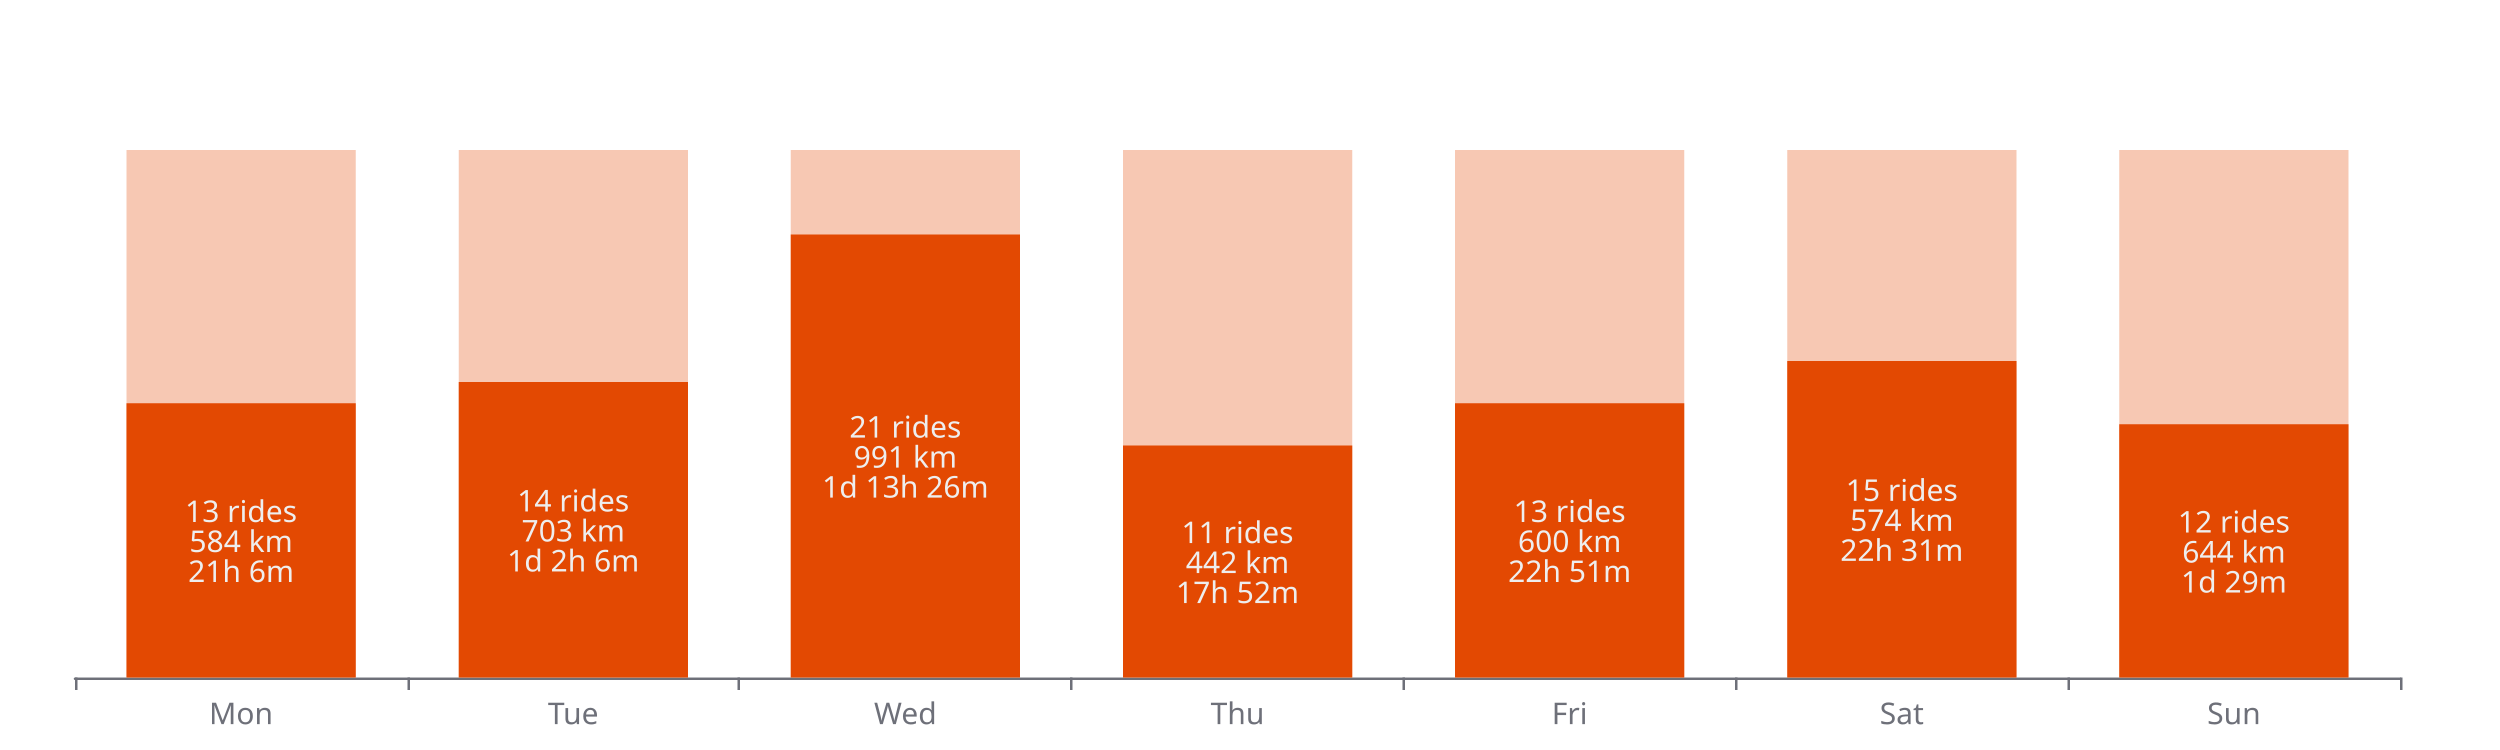
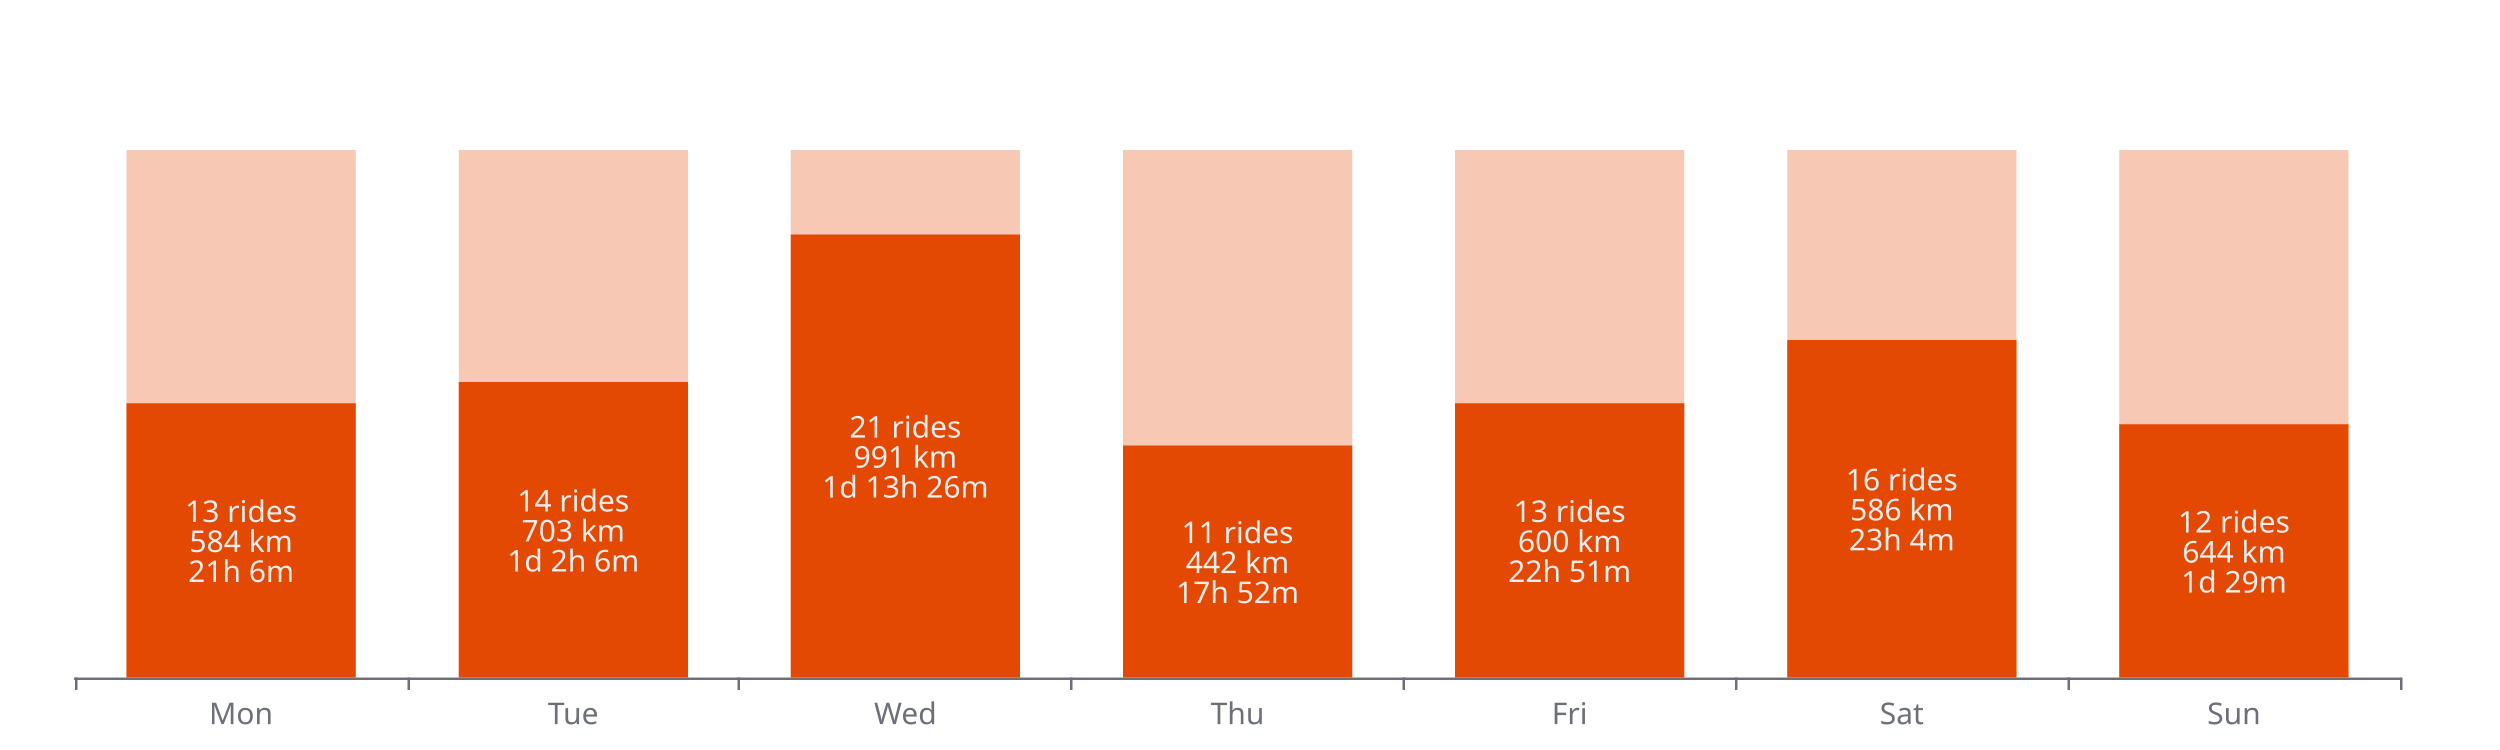
<svg xmlns="http://www.w3.org/2000/svg" width="1000" height="300" version="1.1" baseProfile="full" viewBox="0 0 1000 300">
  <rect width="1000" height="300" x="0" y="0" id="0" fill="none" />
  <path d="M30 271.5L960 271.5" fill="none" stroke="#6E7079" stroke-linecap="round" />
  <path d="M30.5 271L30.5 276" fill="none" stroke="#6E7079" />
  <path d="M163.5 271L163.5 276" fill="none" stroke="#6E7079" />
  <path d="M295.5 271L295.5 276" fill="none" stroke="#6E7079" />
  <path d="M428.5 271L428.5 276" fill="none" stroke="#6E7079" />
  <path d="M561.5 271L561.5 276" fill="none" stroke="#6E7079" />
  <path d="M694.5 271L694.5 276" fill="none" stroke="#6E7079" />
  <path d="M827.5 271L827.5 276" fill="none" stroke="#6E7079" />
  <path d="M960.5 271L960.5 276" fill="none" stroke="#6E7079" />
  <text dominant-baseline="central" text-anchor="middle" style="font-size:12px;font-family:sans-serif;" y="6" transform="translate(96.4286 279)" fill="#6E7079">Mon</text>
  <text dominant-baseline="central" text-anchor="middle" style="font-size:12px;font-family:sans-serif;" y="6" transform="translate(229.2857 279)" fill="#6E7079">Tue</text>
  <text dominant-baseline="central" text-anchor="middle" style="font-size:12px;font-family:sans-serif;" y="6" transform="translate(362.1429 279)" fill="#6E7079">Wed</text>
  <text dominant-baseline="central" text-anchor="middle" style="font-size:12px;font-family:sans-serif;" y="6" transform="translate(495 279)" fill="#6E7079">Thu</text>
  <text dominant-baseline="central" text-anchor="middle" style="font-size:12px;font-family:sans-serif;" y="6" transform="translate(627.8571 279)" fill="#6E7079">Fri</text>
  <text dominant-baseline="central" text-anchor="middle" style="font-size:12px;font-family:sans-serif;" y="6" transform="translate(760.7143 279)" fill="#6E7079">Sat</text>
  <text dominant-baseline="central" text-anchor="middle" style="font-size:12px;font-family:sans-serif;" y="6" transform="translate(893.5714 279)" fill="#6E7079">Sun</text>
  <path d="M50.6 60l91.7 0l0 211l-91.7 0Z" fill="rgb(227,73,2)" fill-opacity="0.3" />
  <path d="M183.5 60l91.7 0l0 211l-91.7 0Z" fill="rgb(227,73,2)" fill-opacity="0.3" />
  <path d="M316.3 60l91.7 0l0 211l-91.7 0Z" fill="rgb(227,73,2)" fill-opacity="0.3" />
  <path d="M449.2 60l91.7 0l0 211l-91.7 0Z" fill="rgb(227,73,2)" fill-opacity="0.3" />
  <path d="M582 60l91.7 0l0 211l-91.7 0Z" fill="rgb(227,73,2)" fill-opacity="0.3" />
  <path d="M714.9 60l91.7 0l0 211l-91.7 0Z" fill="rgb(227,73,2)" fill-opacity="0.3" />
  <path d="M847.7 60l91.7 0l0 211l-91.7 0Z" fill="rgb(227,73,2)" fill-opacity="0.3" />
  <path d="M50.6 271l91.7 0l0 -109.7l-91.7 0Z" fill="#E34902" />
  <path d="M183.5 271l91.7 0l0 -118.2l-91.7 0Z" fill="#E34902" />
  <path d="M316.3 271l91.7 0l0 -177.2l-91.7 0Z" fill="#E34902" />
  <path d="M449.2 271l91.7 0l0 -92.8l-91.7 0Z" fill="#E34902" />
  <path d="M582 271l91.7 0l0 -109.7l-91.7 0Z" fill="#E34902" />
-   <path d="M714.9 271l91.7 0l0 -126.6l-91.7 0Z" fill="#E34902" />
+   <path d="M714.9 271l91.7 0l0 -135l-91.7 0Z" fill="#E34902" />
  <path d="M847.7 271l91.7 0l0 -101.3l-91.7 0Z" fill="#E34902" />
  <text dominant-baseline="central" text-anchor="middle" style="font-size:12px;font-family:sans-serif;" xml:space="preserve" y="-12" transform="translate(96.4286 216.14)" fill="#eee" stroke="#E34902" stroke-width="2" paint-order="stroke" stroke-miterlimit="2">13 rides</text>
  <text dominant-baseline="central" text-anchor="middle" style="font-size:12px;font-family:sans-serif;" xml:space="preserve" transform="translate(96.4286 216.14)" fill="#eee" stroke="#E34902" stroke-width="2" paint-order="stroke" stroke-miterlimit="2">584 km</text>
  <text dominant-baseline="central" text-anchor="middle" style="font-size:12px;font-family:sans-serif;" xml:space="preserve" y="12" transform="translate(96.4286 216.14)" fill="#eee" stroke="#E34902" stroke-width="2" paint-order="stroke" stroke-miterlimit="2">21h 6m</text>
  <text dominant-baseline="central" text-anchor="middle" style="font-size:12px;font-family:sans-serif;" xml:space="preserve" y="-12" transform="translate(229.2857 211.92)" fill="#eee" stroke="#E34902" stroke-width="2" paint-order="stroke" stroke-miterlimit="2">14 rides</text>
  <text dominant-baseline="central" text-anchor="middle" style="font-size:12px;font-family:sans-serif;" xml:space="preserve" transform="translate(229.2857 211.92)" fill="#eee" stroke="#E34902" stroke-width="2" paint-order="stroke" stroke-miterlimit="2">703 km</text>
  <text dominant-baseline="central" text-anchor="middle" style="font-size:12px;font-family:sans-serif;" xml:space="preserve" y="12" transform="translate(229.2857 211.92)" fill="#eee" stroke="#E34902" stroke-width="2" paint-order="stroke" stroke-miterlimit="2">1d 2h 6m</text>
  <text dominant-baseline="central" text-anchor="middle" style="font-size:12px;font-family:sans-serif;" xml:space="preserve" y="-12" transform="translate(362.1429 182.38)" fill="#eee" stroke="#E34902" stroke-width="2" paint-order="stroke" stroke-miterlimit="2">21 rides</text>
  <text dominant-baseline="central" text-anchor="middle" style="font-size:12px;font-family:sans-serif;" xml:space="preserve" transform="translate(362.1429 182.38)" fill="#eee" stroke="#E34902" stroke-width="2" paint-order="stroke" stroke-miterlimit="2">991 km</text>
  <text dominant-baseline="central" text-anchor="middle" style="font-size:12px;font-family:sans-serif;" xml:space="preserve" y="12" transform="translate(362.1429 182.38)" fill="#eee" stroke="#E34902" stroke-width="2" paint-order="stroke" stroke-miterlimit="2">1d 13h 26m</text>
  <text dominant-baseline="central" text-anchor="middle" style="font-size:12px;font-family:sans-serif;" xml:space="preserve" y="-12" transform="translate(495 224.58)" fill="#eee" stroke="#E34902" stroke-width="2" paint-order="stroke" stroke-miterlimit="2">11 rides</text>
  <text dominant-baseline="central" text-anchor="middle" style="font-size:12px;font-family:sans-serif;" xml:space="preserve" transform="translate(495 224.58)" fill="#eee" stroke="#E34902" stroke-width="2" paint-order="stroke" stroke-miterlimit="2">442 km</text>
  <text dominant-baseline="central" text-anchor="middle" style="font-size:12px;font-family:sans-serif;" xml:space="preserve" y="12" transform="translate(495 224.58)" fill="#eee" stroke="#E34902" stroke-width="2" paint-order="stroke" stroke-miterlimit="2">17h 52m</text>
  <text dominant-baseline="central" text-anchor="middle" style="font-size:12px;font-family:sans-serif;" xml:space="preserve" y="-12" transform="translate(627.8571 216.14)" fill="#eee" stroke="#E34902" stroke-width="2" paint-order="stroke" stroke-miterlimit="2">13 rides</text>
  <text dominant-baseline="central" text-anchor="middle" style="font-size:12px;font-family:sans-serif;" xml:space="preserve" transform="translate(627.8571 216.14)" fill="#eee" stroke="#E34902" stroke-width="2" paint-order="stroke" stroke-miterlimit="2">600 km</text>
  <text dominant-baseline="central" text-anchor="middle" style="font-size:12px;font-family:sans-serif;" xml:space="preserve" y="12" transform="translate(627.8571 216.14)" fill="#eee" stroke="#E34902" stroke-width="2" paint-order="stroke" stroke-miterlimit="2">22h 51m</text>
-   <text dominant-baseline="central" text-anchor="middle" style="font-size:12px;font-family:sans-serif;" xml:space="preserve" y="-12" transform="translate(760.7143 207.7)" fill="#eee" stroke="#E34902" stroke-width="2" paint-order="stroke" stroke-miterlimit="2">15 rides</text>
-   <text dominant-baseline="central" text-anchor="middle" style="font-size:12px;font-family:sans-serif;" xml:space="preserve" transform="translate(760.7143 207.7)" fill="#eee" stroke="#E34902" stroke-width="2" paint-order="stroke" stroke-miterlimit="2">574 km</text>
-   <text dominant-baseline="central" text-anchor="middle" style="font-size:12px;font-family:sans-serif;" xml:space="preserve" y="12" transform="translate(760.7143 207.7)" fill="#eee" stroke="#E34902" stroke-width="2" paint-order="stroke" stroke-miterlimit="2">22h 31m</text>
+   <text dominant-baseline="central" text-anchor="middle" style="font-size:12px;font-family:sans-serif;" xml:space="preserve" y="-12" transform="translate(760.7143 203.48)" fill="#eee" stroke="#E34902" stroke-width="2" paint-order="stroke" stroke-miterlimit="2">16 rides</text>
+   <text dominant-baseline="central" text-anchor="middle" style="font-size:12px;font-family:sans-serif;" xml:space="preserve" transform="translate(760.7143 203.48)" fill="#eee" stroke="#E34902" stroke-width="2" paint-order="stroke" stroke-miterlimit="2">586 km</text>
+   <text dominant-baseline="central" text-anchor="middle" style="font-size:12px;font-family:sans-serif;" xml:space="preserve" y="12" transform="translate(760.7143 203.48)" fill="#eee" stroke="#E34902" stroke-width="2" paint-order="stroke" stroke-miterlimit="2">23h 4m</text>
  <text dominant-baseline="central" text-anchor="middle" style="font-size:12px;font-family:sans-serif;" xml:space="preserve" y="-12" transform="translate(893.5714 220.36)" fill="#eee" stroke="#E34902" stroke-width="2" paint-order="stroke" stroke-miterlimit="2">12 rides</text>
  <text dominant-baseline="central" text-anchor="middle" style="font-size:12px;font-family:sans-serif;" xml:space="preserve" transform="translate(893.5714 220.36)" fill="#eee" stroke="#E34902" stroke-width="2" paint-order="stroke" stroke-miterlimit="2">644 km</text>
  <text dominant-baseline="central" text-anchor="middle" style="font-size:12px;font-family:sans-serif;" xml:space="preserve" y="12" transform="translate(893.5714 220.36)" fill="#eee" stroke="#E34902" stroke-width="2" paint-order="stroke" stroke-miterlimit="2">1d 29m</text>
</svg>
